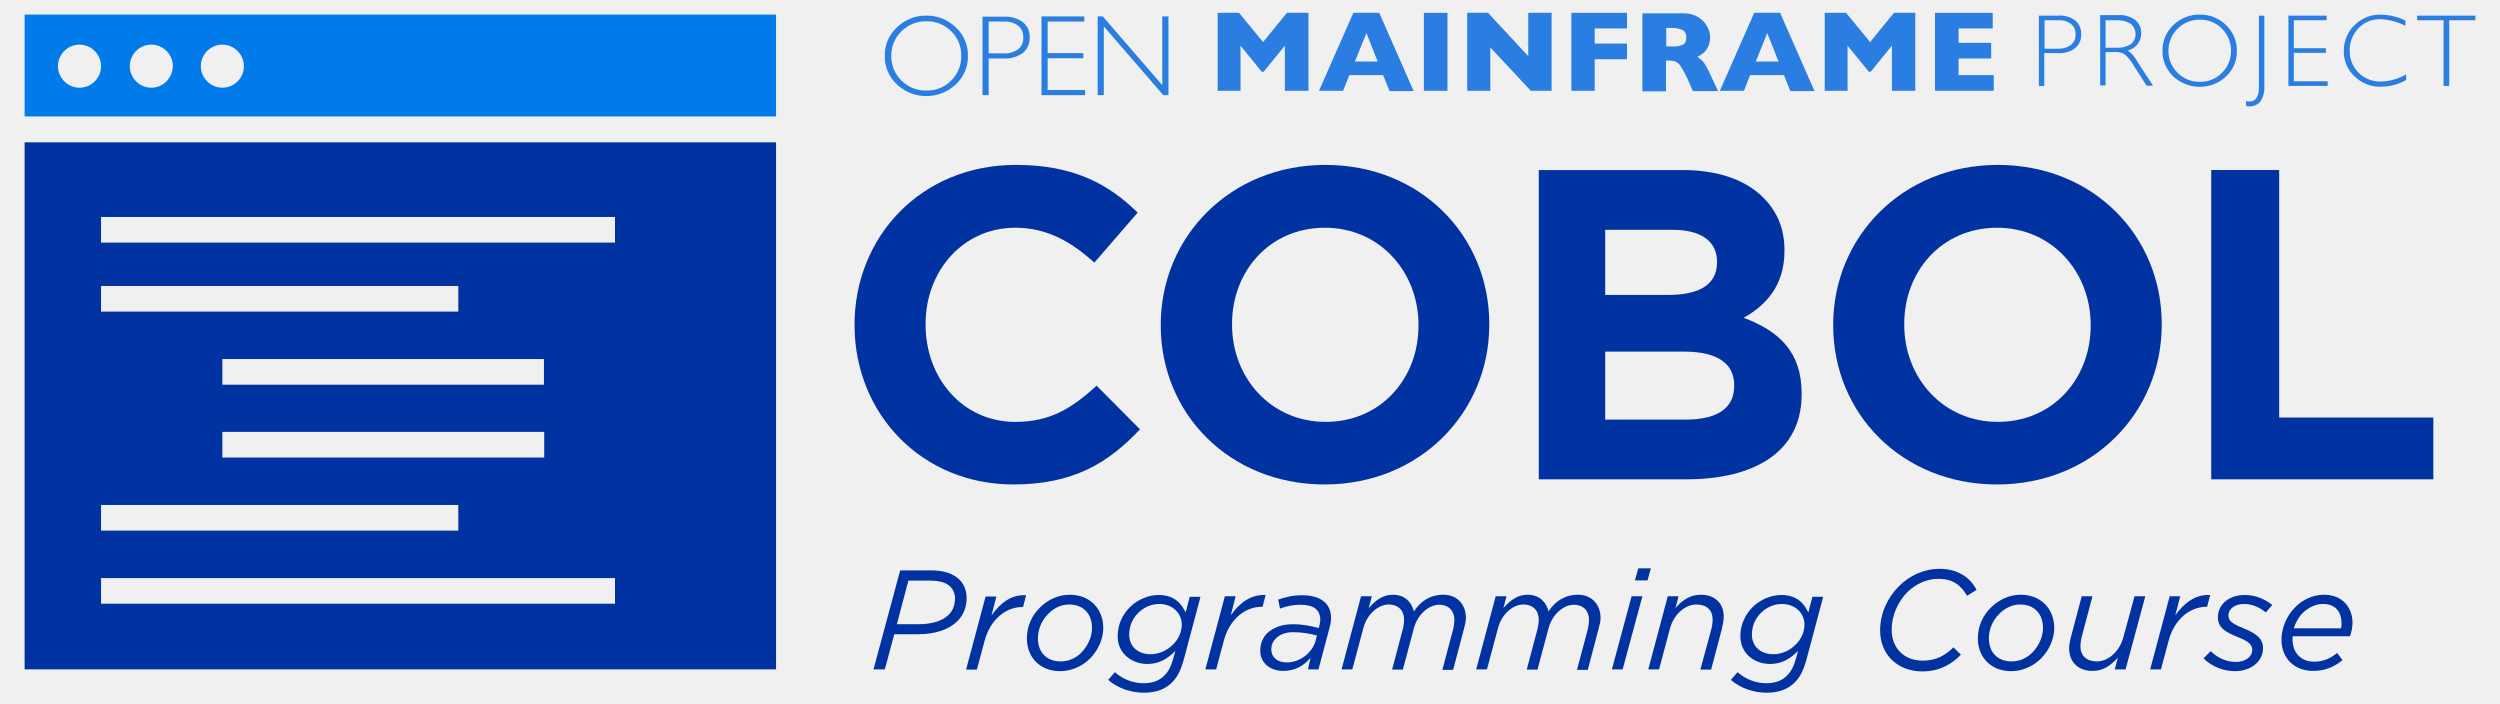
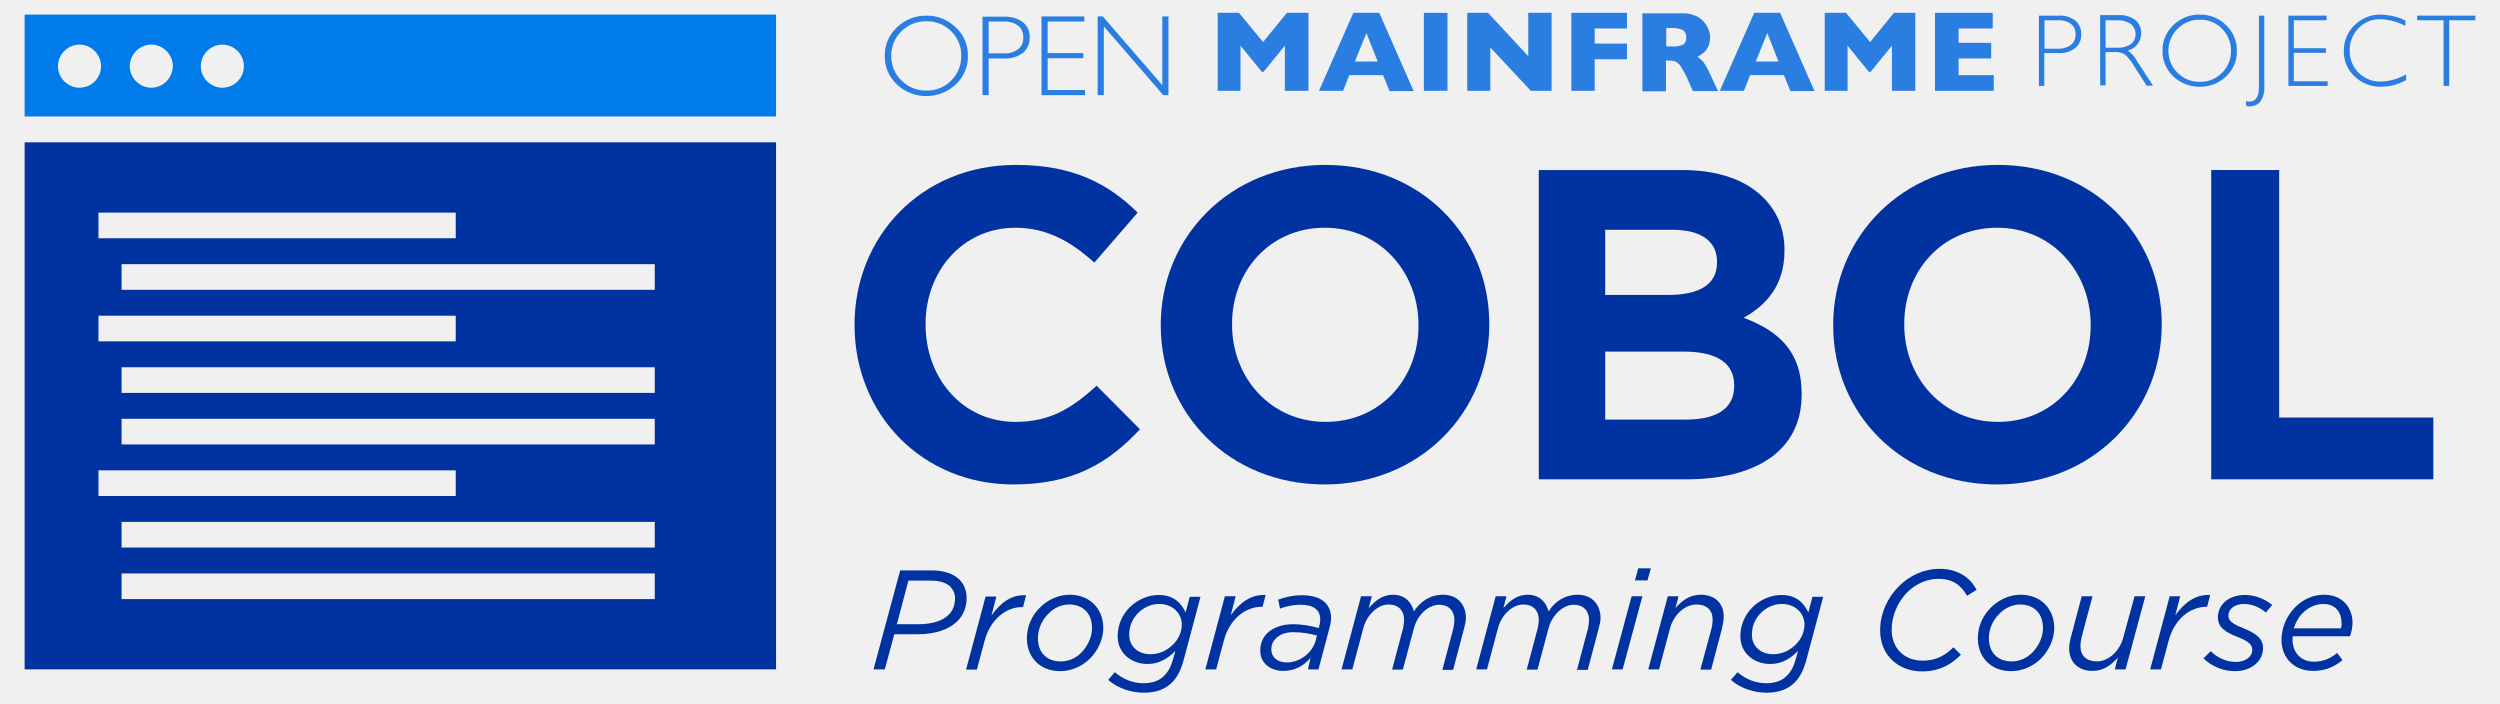
<svg xmlns="http://www.w3.org/2000/svg" version="1.1" id="Layer_1" x="0px" y="0px" viewBox="0 0 974.8 274.3" style="enable-background:new 0 0 974.8 274.3;" xml:space="preserve">
  <style type="text/css">
	.st0{fill:none;}
	.st1{fill:#231F20;}
- 	.st2{fill:#0033A1;}
- 	.st3{fill:#2A7DE1;}
- 	.st4{fill:#007BE9;}
- 	.st5{fill:#FFFFFF;}
+ 	.st2{fill:#2A7DE1;}
+ 	.st3{fill:#0033A1;}
+ 	.st4{fill:#FFFFFF;}
+ 	.st5{fill:#007BE9;}
</style>
  <path class="st0" d="M497.6,249c-1.2,1.2-1.8,2.6-1.8,4.3c0,3,2.4,5.1,6.1,5.1c4.8,0,9.8-3.5,11.2-8.5l0.6-2  c-2.5-0.7-5.7-1.3-9.3-1.3C501.4,246.6,499.1,247.5,497.6,249z" />
  <path class="st0" d="M397,19.2c1.4-1.1,2.1-2.8,2-4.6c0.1-1.7-0.6-3.4-1.9-4.5c-1.6-1.2-3.6-1.8-5.6-1.7h-6v12.4h5.7  C393.3,20.9,395.3,20.3,397,19.2z" />
  <path class="st0" d="M787.6,235.7c-3.1,0-6,1.4-8.1,3.6c-2.5,2.5-4.1,6-4.1,9.5c0,5.8,3.6,9.1,8.9,9.1c3.1,0,6-1.4,8.1-3.5  c2.5-2.5,4.1-6.1,4.1-9.5C796.6,239,792.9,235.7,787.6,235.7z" />
  <polygon class="st0" points="532.8,12.9 528.3,24 537.2,24 " />
  <path class="st0" d="M361.2,35.3c3.6,0.1,7.1-1.3,9.7-3.9c2.6-2.5,4-6,3.9-9.6c0.1-3.6-1.3-7.1-3.9-9.6c-2.5-2.6-6-4-9.7-3.9  c-3.6-0.1-7.1,1.3-9.7,3.9c-2.6,2.5-4.1,6-4,9.6c-0.1,3.6,1.4,7.1,4,9.6C354.1,33.9,357.6,35.3,361.2,35.3z" />
  <path class="st0" d="M656.3,17.5c0.9-0.6,1.4-1.7,1.2-2.8h0c0.1-1.2-0.4-2.3-1.4-2.9c-1.4-0.7-2.9-0.9-4.5-0.8h-1.9v7.3h2  C653.3,18.3,654.8,18.1,656.3,17.5z" />
  <path class="st0" d="M516.9,164.5c21.4,0,36.2-16.9,36.2-37.5v-0.3c0-20.7-15.2-37.9-36.5-37.9c-21.4,0-36.2,16.9-36.2,37.5v0.3  C480.4,147.3,495.5,164.5,516.9,164.5z" />
  <path class="st0" d="M694.8,235.7c-3.1,0-6,1.3-8.2,3.5c-2.1,2.1-3.5,5-3.5,8.4c0,5.1,4,7.7,8.3,7.7c3.3,0,6.5-1.5,8.7-3.7  c2.1-2.2,3.5-4.9,3.5-7.7C703.6,239.5,700.3,235.7,694.8,235.7z" />
  <path class="st0" d="M452,235.7c-3.1,0-6,1.3-8.2,3.5c-2.1,2.1-3.5,5-3.5,8.4c0,5.1,4,7.7,8.3,7.7c3.3,0,6.5-1.5,8.7-3.7  c2.2-2.2,3.5-4.9,3.5-7.7C460.8,239.5,457.5,235.7,452,235.7z" />
  <path class="st0" d="M416.8,235.7c-3.1,0-6,1.4-8.1,3.6c-2.5,2.5-4.1,6-4.1,9.5c0,5.8,3.6,9.1,8.9,9.1c3.1,0,6-1.4,8.1-3.5  c2.5-2.5,4.1-6.1,4.1-9.5C425.8,239,422.1,235.7,416.8,235.7z" />
  <path class="st0" d="M362.9,226.5h-8.7l-4.5,17h8.3c5.4,0,9.5-1.3,11.9-3.7c1.6-1.6,2.4-3.7,2.4-6.3c0-1.9-0.6-3.4-1.8-4.6  C369,227.2,366.4,226.5,362.9,226.5z" />
  <path class="st0" d="M815.2,126.9v-0.3c0-20.7-15.2-37.9-36.5-37.9c-21.4,0-36.2,16.9-36.2,37.5v0.3c0,20.7,15.2,37.9,36.5,37.9  C800.4,164.5,815.2,147.6,815.2,126.9z" />
  <path class="st0" d="M857.8,31.9c3.2,0.1,6.4-1.2,8.6-3.5c2.3-2.2,3.6-5.4,3.5-8.6c0.1-3.2-1.2-6.3-3.5-8.6  c-2.3-2.3-5.4-3.6-8.6-3.5c-3.3-0.1-6.4,1.2-8.7,3.5c-2.3,2.2-3.6,5.4-3.6,8.6c-0.1,3.2,1.2,6.3,3.6,8.6  C851.4,30.7,854.6,31.9,857.8,31.9z" />
  <path class="st0" d="M656.6,137.1h-30.7v26.5h31.5c11.7,0,18.8-4.1,18.8-13.1v-0.3C676.2,142.1,670.2,137.1,656.6,137.1z" />
  <path class="st0" d="M830.7,17.2c1.2-0.9,1.9-2.4,1.8-4c0.1-1.5-0.6-3-1.9-3.9c-1.6-1-3.5-1.5-5.4-1.4h-4.5v10.7h4.6  C827.3,18.7,829.2,18.2,830.7,17.2z" />
  <path class="st0" d="M669.5,102.3V102c0-7.9-6.2-12.4-17.4-12.4h-26.2v25.5h24.5C662.1,115.1,669.5,111.3,669.5,102.3z" />
  <path class="st0" d="M807.5,17.5c1.2-1,1.9-2.5,1.8-4.1c0.1-1.5-0.6-3-1.7-4c-1.4-1.1-3.2-1.6-5-1.5l-5.4,0v11.1h5.1  C804.1,19,805.9,18.5,807.5,17.5z" />
  <path class="st0" d="M905.9,235.5c-3.1,0-5.8,1.4-7.9,3.4c-1.7,1.7-2.9,3.8-3.6,6.1h18.4c0.2-0.5,0.3-1.2,0.3-2.2  C913.1,238.9,910.9,235.5,905.9,235.5z" />
  <polygon class="st0" points="689.1,12.9 684.6,24 693.5,24 " />
-   <path class="st2" d="M9.6,261h293V55.5H9.6V261z M39.4,84.6h200.4v10H39.4V84.6z M86.7,150v-10h125.4v10H86.7z M212.2,168.4v10H86.7  v-10H212.2z M39.4,111.5h139.3v10H39.4V111.5z M39.4,196.9h139.3v10H39.4V196.9z M239.8,225.4v10H39.4v-10H239.8z" />
-   <path class="st3" d="M797.2,20.7h5.2c2.4,0.2,4.9-0.5,6.8-2c1.6-1.3,2.4-3.3,2.3-5.4c0.1-2-0.8-4-2.3-5.3c-1.9-1.4-4.3-2.1-6.6-1.9  H795v27.4h2.1V20.7z M797.2,7.9l5.4,0c1.8-0.1,3.6,0.4,5,1.5c1.2,1,1.8,2.5,1.7,4c0.1,1.6-0.6,3.1-1.8,4.1c-1.5,1.1-3.4,1.6-5.2,1.5  h-5.1V7.9z" />
-   <path class="st3" d="M820.9,20.3h3.7c1.4-0.1,2.7,0.2,3.9,0.9c1.5,1.4,2.7,2.9,3.7,4.7l4.8,7.5h2.5l-6.2-9.5  c-0.9-1.7-2.1-3.1-3.6-4.2c3.1-0.8,5.2-3.5,5.2-6.7c0.1-2-0.8-3.9-2.3-5.2c-2-1.4-4.3-2.1-6.7-1.9h-7v27.4h2.1V20.3z M820.9,7.9h4.5  c1.9-0.1,3.8,0.4,5.4,1.4c1.2,0.9,1.9,2.4,1.9,3.9c0.1,1.5-0.6,3-1.8,4c-1.6,1-3.4,1.5-5.3,1.4h-4.6V7.9z" />
-   <path class="st3" d="M868,29.8c2.8-2.6,4.3-6.2,4.2-10c0.1-3.8-1.5-7.4-4.2-10c-2.7-2.7-6.5-4.2-10.3-4.1c-3.8-0.1-7.5,1.4-10.3,4.1  c-2.7,2.6-4.3,6.2-4.2,10c-0.1,3.8,1.5,7.4,4.2,10C853.2,35.2,862.3,35.2,868,29.8z M849.1,11.2c2.3-2.3,5.4-3.6,8.7-3.5  c3.2-0.1,6.4,1.2,8.6,3.5c2.3,2.3,3.6,5.4,3.5,8.6c0.1,3.2-1.2,6.3-3.5,8.6c-2.3,2.3-5.4,3.6-8.6,3.5c-3.3,0.1-6.4-1.2-8.7-3.5  c-2.3-2.2-3.6-5.3-3.6-8.6C845.5,16.6,846.8,13.4,849.1,11.2z" />
-   <path class="st3" d="M877.2,41.5c1.5,0,3-0.6,4-1.7c1.3-1.8,1.9-4,1.7-6.3V6.1h-2.1v28c0,3.7-1.3,5.5-3.8,5.5  c-0.4,0-0.8-0.1-1.3-0.2l0.2,2C876.3,41.4,876.7,41.5,877.2,41.5z" />
-   <polygon class="st3" points="907.6,31.7 894.4,31.7 894.4,20.6 906.9,20.6 906.9,18.8 894.4,18.8 894.4,7.9 907.2,7.9 907.2,6.1   892.3,6.1 892.3,33.5 907.6,33.5 " />
-   <path class="st3" d="M928.5,33.8c3.4,0,6.7-0.9,9.7-2.6v-2.2c-3,1.7-6.3,2.7-9.7,2.8c-3.3,0.1-6.5-1.1-8.8-3.4  c-2.3-2.3-3.6-5.4-3.5-8.7c-0.1-3.2,1.2-6.4,3.4-8.7c2.2-2.3,5.3-3.6,8.5-3.5c3.4,0.1,6.8,1,9.8,2.6V8c-3-1.5-6.3-2.2-9.6-2.3  c-3.8-0.1-7.4,1.4-10.1,4c-2.8,2.6-4.3,6.3-4.3,10.1c-0.1,3.8,1.4,7.4,4.2,10C920.9,32.5,924.7,34,928.5,33.8z" />
-   <polygon class="st3" points="942.5,7.9 952.8,7.9 952.8,33.5 955,33.5 955,7.9 965.2,7.9 965.2,6.1 942.5,6.1 " />
-   <polygon class="st3" points="483.7,17.8 492,28 492.7,28 501,17.8 501,35.4 510.2,35.4 510.2,5 501.8,5 492.5,16.4 483.1,5 474.8,5   474.8,35.4 483.7,35.4 " />
-   <path class="st3" d="M526.1,29.3h13.2l2.5,6.2h9.4L537.8,5h-10.1l-13.4,30.4h9.4L526.1,29.3z M532.8,12.9l4.4,11.1h-8.9L532.8,12.9z  " />
-   <rect x="555.2" y="5" class="st3" width="9.2" height="30.4" />
-   <polygon class="st3" points="581.1,18.5 596.9,35.4 605,35.4 605,5 595.9,5 595.9,21.9 580.2,5 572.1,5 572.1,35.4 581.1,35.4 " />
-   <polygon class="st3" points="621.8,23.1 634.4,23.1 634.4,17 621.8,17 621.8,11.1 634.4,11.1 634.4,5 612.7,5 612.7,35.4   621.8,35.4 " />
-   <path class="st3" d="M649.7,23.6h1c0.9,0,1.7,0.1,2.6,0.4c0.8,0.4,1.5,1,2,1.8c0.9,1.4,1.7,2.8,2.4,4.3l2.4,5.4h9.8l-3.1-6.6  c-0.7-1.7-1.6-3.3-2.6-4.7c-0.7-0.8-1.5-1.5-2.4-2c0.8-0.4,1.5-0.9,2.2-1.4c0.8-0.6,1.4-1.4,1.9-2.3c0.6-1.2,0.9-2.5,0.9-3.9  c0-1.5-0.4-2.9-1.1-4.2c-0.8-1.5-2-2.8-3.5-3.7c-1.9-1.1-4-1.6-6.2-1.5h-15.6v30.4h9.2V23.6z M649.7,10.9h1.9  c1.5-0.1,3.1,0.2,4.5,0.8c1,0.6,1.5,1.8,1.4,2.9h0c0.1,1.1-0.3,2.2-1.2,2.8c-1.4,0.6-3,0.9-4.6,0.7h-2V10.9z" />
-   <path class="st3" d="M682.4,29.3h13.2l2.5,6.2h9.4L694.1,5H684l-13.4,30.4h9.4L682.4,29.3z M689.1,12.9l4.4,11.1h-8.9L689.1,12.9z" />
-   <polygon class="st3" points="720.4,17.8 728.7,28 729.4,28 737.7,17.8 737.7,35.4 746.8,35.4 746.8,5 738.5,5 729.2,16.4 719.8,5   711.5,5 711.5,35.4 720.4,35.4 " />
-   <polygon class="st3" points="777.4,29.3 763.7,29.3 763.7,22.8 776.4,22.8 776.4,16.7 763.7,16.7 763.7,11.1 777,11.1 777,5   754.5,5 754.5,35.4 777.4,35.4 " />
-   <path class="st3" d="M372.7,32.9c3.1-2.9,4.8-6.9,4.7-11.1c0.1-4.2-1.6-8.3-4.7-11.1c-3.1-3-7.2-4.7-11.5-4.6  c-4.3-0.1-8.4,1.6-11.5,4.6c-3.1,2.9-4.8,6.9-4.7,11.1c-0.1,4.2,1.6,8.2,4.7,11.1C356.1,39,366.2,39,372.7,32.9z M351.5,12.2  c2.6-2.6,6.1-4,9.7-3.9c3.6-0.1,7.1,1.3,9.7,3.9c2.6,2.5,4,6,3.9,9.6c0.1,3.6-1.4,7.1-3.9,9.6c-2.5,2.6-6,4-9.7,3.9  c-3.6,0.1-7.1-1.3-9.7-3.9c-2.6-2.5-4-6-4-9.6C347.5,18.1,348.9,14.7,351.5,12.2z" />
-   <path class="st3" d="M385.5,22.8h5.8c2.7,0.2,5.4-0.6,7.6-2.2c1.7-1.5,2.7-3.7,2.6-6c0.1-2.3-0.8-4.4-2.6-5.9  c-2.1-1.6-4.8-2.3-7.4-2.2h-8.4v30.6h2.4V22.8z M385.5,8.4h6c2-0.1,4,0.5,5.6,1.7c1.3,1.1,2,2.8,1.9,4.5c0.1,1.8-0.6,3.5-2,4.6  c-1.7,1.2-3.8,1.8-5.8,1.6h-5.7V8.4z" />
-   <polygon class="st3" points="423.1,35.1 408.5,35.1 408.5,22.7 422.4,22.7 422.4,20.7 408.5,20.7 408.5,8.4 422.8,8.4 422.8,6.4   406.1,6.4 406.1,37.1 423.1,37.1 " />
-   <polygon class="st3" points="430.4,10.3 453.6,37.1 455.6,37.1 455.6,6.4 453.2,6.4 453.2,33.2 430,6.4 428,6.4 428,37.1   430.4,37.1 " />
-   <path class="st2" d="M395.1,188.9c23.3,0,37-8.3,49.4-21.5l-16.9-17c-9.5,8.6-17.9,14.1-31.7,14.1c-20.7,0-35-17.2-35-37.9v-0.3  c0-20.7,14.6-37.5,35-37.5c12.1,0,21.5,5.2,30.8,13.6l16.9-19.5c-11.2-11-24.8-18.6-47.5-18.6c-37,0-62.9,28.1-62.9,62.3v0.3  C333.3,161.6,359.6,188.9,395.1,188.9z" />
-   <path class="st2" d="M452.6,126.9c0,34.3,26.7,62,63.9,62c37.2,0,64.2-28.1,64.2-62.3v-0.3c0-34.3-26.7-62-63.9-62  s-64.2,28.1-64.2,62.3V126.9z M480.4,126.3c0-20.7,14.8-37.5,36.2-37.5c21.4,0,36.5,17.2,36.5,37.9v0.3c0,20.7-14.8,37.5-36.2,37.5  c-21.4,0-36.5-17.2-36.5-37.9V126.3z" />
-   <path class="st2" d="M695.8,97.8v-0.3c0-8.3-2.8-15-8.3-20.5c-6.9-6.9-17.7-10.7-31.5-10.7h-56v120.6h57.4c27.2,0,45.1-11,45.1-33.1  v-0.3c0-16.2-8.6-24.3-22.6-29.6C688.6,119,695.8,111.4,695.8,97.8z M625.9,89.6h26.2c11.2,0,17.4,4.5,17.4,12.4v0.3  c0,9-7.4,12.7-19.1,12.7h-24.5V89.6z M676.2,150.5c0,9-7.1,13.1-18.8,13.1h-31.5v-26.5h30.7c13.6,0,19.6,5,19.6,13.1V150.5z" />
-   <path class="st2" d="M842.9,126.6v-0.3c0-34.3-26.7-62-63.9-62s-64.2,28.1-64.2,62.3v0.3c0,34.3,26.7,62,63.9,62  C815.9,188.9,842.9,160.9,842.9,126.6z M742.5,126.6v-0.3c0-20.7,14.8-37.5,36.2-37.5c21.4,0,36.5,17.2,36.5,37.9v0.3  c0,20.7-14.8,37.5-36.2,37.5C757.6,164.5,742.5,147.3,742.5,126.6z" />
-   <polygon class="st2" points="888.7,66.3 862.2,66.3 862.2,186.9 948.8,186.9 948.8,162.8 888.7,162.8 " />
-   <path class="st2" d="M374.1,226c-2.5-2.4-6.2-3.6-11-3.6H351L340.6,261h4.4l3.7-13.7h9.2c6.7,0,12.1-1.8,15.4-5.1  c2.3-2.3,3.6-5.3,3.6-9C376.9,230.2,375.9,227.8,374.1,226z M369.9,239.7c-2.4,2.4-6.5,3.7-11.9,3.7h-8.3l4.5-17h8.7  c3.5,0,6.1,0.8,7.7,2.4c1.2,1.3,1.8,2.8,1.8,4.6C372.3,236.1,371.5,238.2,369.9,239.7z" />
-   <path class="st2" d="M386.6,240l1.9-7.4h-4.2l-7.6,28.5h4.2l3-11.2c2.3-8.6,8.5-13.2,14.7-13.2h0.3l1.2-4.6  C394.5,231.7,390.1,235,386.6,240z" />
-   <path class="st2" d="M417.1,231.9c-4.5,0-8.6,2-11.6,5c-3.2,3.1-5.1,7.4-5.1,12c0,7.4,5.1,12.8,13,12.8c4.5,0,8.7-2,11.7-5  c3.1-3.2,5.1-7.5,5.1-12C430.1,237.3,424.9,231.9,417.1,231.9z M421.7,254.4c-2.1,2.2-5,3.5-8.1,3.5c-5.3,0-8.9-3.3-8.9-9.1  c0-3.5,1.6-7.1,4.1-9.5c2.1-2.2,5-3.6,8.1-3.6c5.3,0,8.9,3.4,8.9,9.2C425.8,248.3,424.2,251.8,421.7,254.4z" />
-   <path class="st2" d="M462.3,238.8c-1.6-3.4-4.4-6.8-10.5-6.8c-4.1,0-8.2,1.8-11.2,4.7c-2.9,2.9-4.8,6.8-4.8,11.4  c0,6.8,5.6,10.8,11.6,10.8c4.7,0,8-2.2,10.9-5.1l-0.8,2.9c-0.8,2.9-1.8,5.1-3.6,6.8c-1.7,1.8-4.4,2.9-8,2.9c-4.4,0-8.2-1.7-11.2-4.3  l-2.6,3c3.5,3.1,8.7,5,13.9,5c4.9,0,8.4-1.4,11-4c2-2,3.4-4.6,4.6-9l6.5-24.4h-4.2L462.3,238.8z M457.3,251.4  c-2.3,2.3-5.4,3.7-8.7,3.7c-4.4,0-8.3-2.6-8.3-7.7c0-3.4,1.4-6.3,3.5-8.4c2.2-2.2,5.1-3.5,8.2-3.5c5.5,0,8.8,3.9,8.8,8  C460.8,246.5,459.5,249.3,457.3,251.4z" />
-   <path class="st2" d="M492.3,236.6l1.2-4.6c-5.7-0.3-10.1,3-13.6,7.9l1.9-7.4h-4.2L470,261h4.2l3-11.2c2.3-8.6,8.5-13.2,14.7-13.2  H492.3z" />
-   <path class="st2" d="M507.8,232.1c-3.7,0-6.6,0.7-9.4,1.7l0.7,3.5c2.5-0.9,5-1.5,8-1.5c5.2,0,7.7,2.1,7.7,5.8c0,0.8-0.2,1.8-0.4,2.6  l-0.2,0.7c-2.8-0.8-6.3-1.5-10.1-1.5c-4.2,0-7.7,1.3-10,3.5c-1.7,1.7-2.7,4-2.7,6.8c0,5.1,4.2,7.9,9,7.9c4.5,0,8-2,10.6-5.1L510,261  h4.1l4.3-16.2c0.4-1.3,0.6-2.7,0.6-3.9C519,235.4,515,232.1,507.8,232.1z M513,249.8c-1.4,5-6.4,8.5-11.2,8.5c-3.7,0-6.1-2-6.1-5.1  c0-1.7,0.6-3.1,1.8-4.3c1.5-1.5,3.8-2.4,6.7-2.4c3.5,0,6.8,0.6,9.3,1.3L513,249.8z" />
-   <path class="st2" d="M562.8,231.9c-5.1,0-8.9,2.5-11.5,6.5c-0.8-3.4-3.4-6.5-8.1-6.5c-4.2,0-6.9,2.3-9.5,5.2l1.2-4.6h-4.2l-7.6,28.5  h4.2l4.3-16.1c1.4-5.3,5.7-9.2,9.9-9.2c3.7,0,6,2.3,6,6c0,0.9-0.2,2.3-0.4,3.2l-4.3,16.2h4.2l4.3-16.1c1.4-5.3,5.7-9.2,9.9-9.2  c3.6,0,5.9,2.3,5.9,6c0,0.9-0.2,2.3-0.4,3.2l-4.3,16.2h4.2l4.2-15.9c0.4-1.5,0.8-3.1,0.8-4.4C571.5,235.4,568,231.9,562.8,231.9z" />
-   <path class="st2" d="M615.3,231.9c-5.1,0-8.9,2.5-11.5,6.5c-0.8-3.4-3.4-6.5-8.1-6.5c-4.2,0-6.9,2.3-9.5,5.2l1.2-4.6h-4.2l-7.6,28.5  h4.2l4.3-16.1c1.4-5.3,5.7-9.2,9.9-9.2c3.7,0,6,2.3,6,6c0,0.9-0.2,2.3-0.4,3.2l-4.3,16.2h4.2l4.3-16.1c1.4-5.3,5.7-9.2,9.9-9.2  c3.6,0,5.9,2.3,5.9,6c0,0.9-0.2,2.3-0.4,3.2l-4.3,16.2h4.2l4.2-15.9c0.4-1.5,0.8-3.1,0.8-4.4C624,235.4,620.4,231.9,615.3,231.9z" />
-   <polygon class="st2" points="628.5,261 632.7,261 640.4,232.5 636.2,232.5 " />
-   <polygon class="st2" points="638.8,221.6 637.5,226.3 642.4,226.3 643.7,221.6 " />
-   <path class="st2" d="M663.2,231.9c-4.4,0-7.4,2.3-9.9,5.2l1.2-4.6h-4.2l-7.6,28.5h4.2l4.3-16.1c1.5-5.4,5.9-9.2,10.3-9.2  c4,0,6.3,2.2,6.3,6c0,0.9-0.2,2.3-0.4,3.2l-4.4,16.2h4.2l4.2-15.9c0.3-1.5,0.7-3.1,0.7-4.4C672.3,235.3,668.7,231.9,663.2,231.9z" />
-   <path class="st2" d="M705.1,238.8c-1.6-3.4-4.4-6.8-10.5-6.8c-4.1,0-8.2,1.8-11.2,4.7c-2.9,2.9-4.8,6.8-4.8,11.4  c0,6.8,5.6,10.8,11.6,10.8c4.7,0,8-2.2,10.9-5.1l-0.8,2.9c-0.8,2.9-1.8,5.1-3.6,6.8c-1.7,1.8-4.4,2.9-8,2.9c-4.4,0-8.2-1.7-11.2-4.3  l-2.6,3c3.5,3.1,8.7,5,13.9,5c4.9,0,8.4-1.4,11-4c2-2,3.4-4.6,4.6-9l6.5-24.4h-4.2L705.1,238.8z M700.1,251.4  c-2.3,2.3-5.4,3.7-8.7,3.7c-4.4,0-8.3-2.6-8.3-7.7c0-3.4,1.4-6.3,3.5-8.4c2.2-2.2,5.1-3.5,8.2-3.5c5.5,0,8.8,3.9,8.8,8  C703.6,246.5,702.3,249.3,700.1,251.4z" />
-   <path class="st2" d="M756.3,221.8c-6.1,0-11.7,2.6-15.9,6.8c-4.5,4.5-7.3,10.7-7.3,17.2c0,9.9,7.3,16,16.4,16  c6.9,0,11.5-2.9,15.1-6.5l-2.9-2.9c-3.3,3.2-6.8,5.2-12,5.2c-7,0-12.1-4.6-12.1-12.1c0-5.5,2.4-10.8,6.1-14.6  c3.2-3.1,7.4-5.2,12.1-5.2c5.7,0,8.8,2.5,11.2,6.6l3.7-2.3C768.3,225.3,763.5,221.8,756.3,221.8z" />
-   <path class="st2" d="M787.9,231.9c-4.5,0-8.6,2-11.6,5c-3.2,3.1-5.1,7.4-5.1,12c0,7.4,5.1,12.8,13,12.8c4.5,0,8.7-2,11.7-5  c3.1-3.2,5.1-7.5,5.1-12C800.9,237.3,795.7,231.9,787.9,231.9z M792.5,254.4c-2.2,2.2-5,3.5-8.1,3.5c-5.3,0-8.9-3.3-8.9-9.1  c0-3.5,1.6-7.1,4.1-9.5c2.2-2.2,5-3.6,8.1-3.6c5.3,0,8.9,3.4,8.9,9.2C796.6,248.3,795,251.8,792.5,254.4z" />
-   <path class="st2" d="M827.9,248.6c-1.5,5.5-5.9,9.3-10.3,9.3c-4,0-6.4-2.2-6.4-6c0-0.9,0.2-2.3,0.4-3.2l4.3-16.2h-4.2l-4.2,15.9  c-0.4,1.5-0.7,3.1-0.7,4.4c0,5.4,3.6,8.8,9.1,8.8c4.4,0,7.3-2.3,9.9-5.2l-1.2,4.6h4.2l7.7-28.5h-4.2L827.9,248.6z" />
-   <path class="st2" d="M860.6,236.6l1.2-4.6c-5.7-0.3-10.1,3-13.6,7.9l1.9-7.4H846l-7.6,28.5h4.2l3-11.2c2.3-8.6,8.5-13.2,14.7-13.2  H860.6z" />
-   <path class="st2" d="M864.8,240.7c0,4,2.9,5.8,8,7.8c4.1,1.6,5.4,3,5.4,4.9c0,2.9-3,4.7-6.3,4.7c-3.4,0-6.8-1.2-9.9-4.2l-2.8,2.8  c3.3,3.3,7.9,5,12.3,5c6.1,0,10.9-3.7,10.9-9c0-3.7-2.6-5.7-7.8-7.8c-4.5-1.8-5.7-3-5.7-4.9c0-2.4,2.2-4.5,6.2-4.5  c3.1,0,6.1,1.4,8.4,3.3l2.5-2.9c-2.4-2-6.3-3.9-10.5-3.9C869,231.9,864.8,235.8,864.8,240.7z" />
-   <path class="st2" d="M906.2,231.9c-4.4,0-8.3,1.9-11.2,4.8c-3.4,3.4-5.4,8.1-5.4,12.8c0,7.1,5,12.1,12.3,12.1  c5.1,0,8.5-1.8,11.5-4.2l-2.1-2.8c-2.6,2.1-5.3,3.4-9,3.4c-5.2,0-8.4-3.6-8.4-8.7c0-0.4,0-0.8,0.1-1.2h22.3c0.6-1.7,1-3.5,1-5.4  C917.2,236.9,913.4,231.9,906.2,231.9z M912.8,245h-18.4c0.7-2.3,1.9-4.5,3.6-6.1c2.1-2,4.8-3.4,7.9-3.4c4.9,0,7.1,3.4,7.1,7.3  C913.1,243.8,912.9,244.5,912.8,245z" />
-   <path class="st4" d="M302.6,5.7H9.6v39.7h293V5.7z M31,34.2c-4.6,0-8.4-3.8-8.4-8.4c0-4.6,3.8-8.4,8.4-8.4c4.6,0,8.4,3.8,8.4,8.4  C39.4,30.4,35.7,34.2,31,34.2z M59,34.2c-4.6,0-8.4-3.8-8.4-8.4c0-4.6,3.8-8.4,8.4-8.4c4.6,0,8.4,3.8,8.4,8.4  C67.3,30.4,63.6,34.2,59,34.2z M86.7,34.2c-4.6,0-8.4-3.8-8.4-8.4c0-4.6,3.8-8.4,8.4-8.4c4.6,0,8.4,3.8,8.4,8.4  C95.1,30.4,91.4,34.2,86.7,34.2z" />
+   <path class="st2" d="M797.2,20.7h5.2c2.4,0.2,4.9-0.5,6.8-2c1.6-1.3,2.4-3.3,2.3-5.4c0.1-2-0.8-4-2.3-5.3c-1.9-1.4-4.3-2.1-6.6-1.9  H795v27.4h2.1V20.7z M797.2,7.9l5.4,0c1.8-0.1,3.6,0.4,5,1.5c1.2,1,1.8,2.5,1.7,4c0.1,1.6-0.6,3.1-1.8,4.1c-1.5,1.1-3.4,1.6-5.2,1.5  h-5.1V7.9z" />
+   <path class="st2" d="M820.9,20.3h3.7c1.4-0.1,2.7,0.2,3.9,0.9c1.5,1.4,2.7,2.9,3.7,4.7l4.8,7.5h2.5l-6.2-9.5  c-0.9-1.7-2.1-3.1-3.6-4.2c3.1-0.8,5.2-3.5,5.2-6.7c0.1-2-0.8-3.9-2.3-5.2c-2-1.4-4.3-2.1-6.7-1.9h-7v27.4h2.1V20.3z M820.9,7.9h4.5  c1.9-0.1,3.8,0.4,5.4,1.4c1.2,0.9,1.9,2.4,1.9,3.9c0.1,1.5-0.6,3-1.8,4c-1.6,1-3.4,1.5-5.3,1.4h-4.6V7.9z" />
+   <path class="st2" d="M868,29.8c2.8-2.6,4.3-6.2,4.2-10c0.1-3.8-1.5-7.4-4.2-10c-2.7-2.7-6.5-4.2-10.3-4.1c-3.8-0.1-7.5,1.4-10.3,4.1  c-2.7,2.6-4.3,6.2-4.2,10c-0.1,3.8,1.5,7.4,4.2,10C853.2,35.2,862.3,35.2,868,29.8z M849.1,11.2c2.3-2.3,5.4-3.6,8.7-3.5  c3.2-0.1,6.4,1.2,8.6,3.5c2.3,2.3,3.6,5.4,3.5,8.6c0.1,3.2-1.2,6.3-3.5,8.6c-2.3,2.3-5.4,3.6-8.6,3.5c-3.3,0.1-6.4-1.2-8.7-3.5  c-2.3-2.2-3.6-5.3-3.6-8.6C845.5,16.6,846.8,13.4,849.1,11.2z" />
+   <path class="st2" d="M877.2,41.5c1.5,0,3-0.6,4-1.7c1.3-1.8,1.9-4,1.7-6.3V6.1h-2.1v28c0,3.7-1.3,5.5-3.8,5.5  c-0.4,0-0.8-0.1-1.3-0.2l0.2,2C876.3,41.4,876.7,41.5,877.2,41.5z" />
+   <polygon class="st2" points="907.6,31.7 894.4,31.7 894.4,20.6 906.9,20.6 906.9,18.8 894.4,18.8 894.4,7.9 907.2,7.9 907.2,6.1   892.3,6.1 892.3,33.5 907.6,33.5 " />
+   <path class="st2" d="M928.5,33.8c3.4,0,6.7-0.9,9.7-2.6v-2.2c-3,1.7-6.3,2.7-9.7,2.8c-3.3,0.1-6.5-1.1-8.8-3.4  c-2.3-2.3-3.6-5.4-3.5-8.7c-0.1-3.2,1.2-6.4,3.4-8.7c2.2-2.3,5.3-3.6,8.5-3.5c3.4,0.1,6.8,1,9.8,2.6V8c-3-1.5-6.3-2.2-9.6-2.3  c-3.8-0.1-7.4,1.4-10.1,4c-2.8,2.6-4.3,6.3-4.3,10.1c-0.1,3.8,1.4,7.4,4.2,10C920.9,32.5,924.7,34,928.5,33.8z" />
+   <polygon class="st2" points="942.5,7.9 952.8,7.9 952.8,33.5 955,33.5 955,7.9 965.2,7.9 965.2,6.1 942.5,6.1 " />
+   <polygon class="st2" points="483.7,17.8 492,28 492.7,28 501,17.8 501,35.4 510.2,35.4 510.2,5 501.8,5 492.5,16.4 483.1,5 474.8,5   474.8,35.4 483.7,35.4 " />
+   <path class="st2" d="M526.1,29.3h13.2l2.5,6.2h9.4L537.8,5h-10.1l-13.4,30.4h9.4L526.1,29.3z M532.8,12.9l4.4,11.1h-8.9L532.8,12.9z  " />
+   <rect x="555.2" y="5" class="st2" width="9.2" height="30.4" />
+   <polygon class="st2" points="581.1,18.5 596.9,35.4 605,35.4 605,5 595.9,5 595.9,21.9 580.2,5 572.1,5 572.1,35.4 581.1,35.4 " />
+   <polygon class="st2" points="621.8,23.1 634.4,23.1 634.4,17 621.8,17 621.8,11.1 634.4,11.1 634.4,5 612.7,5 612.7,35.4   621.8,35.4 " />
+   <path class="st2" d="M649.7,23.6h1c0.9,0,1.7,0.1,2.6,0.4c0.8,0.4,1.5,1,2,1.8c0.9,1.4,1.7,2.8,2.4,4.3l2.4,5.4h9.8l-3.1-6.6  c-0.7-1.7-1.6-3.3-2.6-4.7c-0.7-0.8-1.5-1.5-2.4-2c0.8-0.4,1.5-0.9,2.2-1.4c0.8-0.6,1.4-1.4,1.9-2.3c0.6-1.2,0.9-2.5,0.9-3.9  c0-1.5-0.4-2.9-1.1-4.2c-0.8-1.5-2-2.8-3.5-3.7c-1.9-1.1-4-1.6-6.2-1.5h-15.6v30.4h9.2V23.6z M649.7,10.9h1.9  c1.5-0.1,3.1,0.2,4.5,0.8c1,0.6,1.5,1.8,1.4,2.9h0c0.1,1.1-0.3,2.2-1.2,2.8c-1.4,0.6-3,0.9-4.6,0.7h-2V10.9z" />
+   <path class="st2" d="M682.4,29.3h13.2l2.5,6.2h9.4L694.1,5H684l-13.4,30.4h9.4L682.4,29.3z M689.1,12.9l4.4,11.1h-8.9L689.1,12.9z" />
+   <polygon class="st2" points="720.4,17.8 728.7,28 729.4,28 737.7,17.8 737.7,35.4 746.8,35.4 746.8,5 738.5,5 729.2,16.4 719.8,5   711.5,5 711.5,35.4 720.4,35.4 " />
+   <polygon class="st2" points="777.4,29.3 763.7,29.3 763.7,22.8 776.4,22.8 776.4,16.7 763.7,16.7 763.7,11.1 777,11.1 777,5   754.5,5 754.5,35.4 777.4,35.4 " />
+   <path class="st2" d="M372.7,32.9c3.1-2.9,4.8-6.9,4.7-11.1c0.1-4.2-1.6-8.3-4.7-11.1c-3.1-3-7.2-4.7-11.5-4.6  c-4.3-0.1-8.4,1.6-11.5,4.6c-3.1,2.9-4.8,6.9-4.7,11.1c-0.1,4.2,1.6,8.2,4.7,11.1C356.1,39,366.2,39,372.7,32.9z M351.5,12.2  c2.6-2.6,6.1-4,9.7-3.9c3.6-0.1,7.1,1.3,9.7,3.9c2.6,2.5,4,6,3.9,9.6c0.1,3.6-1.4,7.1-3.9,9.6c-2.5,2.6-6,4-9.7,3.9  c-3.6,0.1-7.1-1.3-9.7-3.9c-2.6-2.5-4-6-4-9.6C347.5,18.1,348.9,14.7,351.5,12.2z" />
+   <path class="st2" d="M385.5,22.8h5.8c2.7,0.2,5.4-0.6,7.6-2.2c1.7-1.5,2.7-3.7,2.6-6c0.1-2.3-0.8-4.4-2.6-5.9  c-2.1-1.6-4.8-2.3-7.4-2.2h-8.4v30.6h2.4V22.8z M385.5,8.4h6c2-0.1,4,0.5,5.6,1.7c1.3,1.1,2,2.8,1.9,4.5c0.1,1.8-0.6,3.5-2,4.6  c-1.7,1.2-3.8,1.8-5.8,1.6h-5.7V8.4z" />
+   <polygon class="st2" points="423.1,35.1 408.5,35.1 408.5,22.7 422.4,22.7 422.4,20.7 408.5,20.7 408.5,8.4 422.8,8.4 422.8,6.4   406.1,6.4 406.1,37.1 423.1,37.1 " />
+   <polygon class="st2" points="430.4,10.3 453.6,37.1 455.6,37.1 455.6,6.4 453.2,6.4 453.2,33.2 430,6.4 428,6.4 428,37.1   430.4,37.1 " />
+   <path class="st3" d="M395.1,188.9c23.3,0,37-8.3,49.4-21.5l-16.9-17c-9.5,8.6-17.9,14.1-31.7,14.1c-20.7,0-35-17.2-35-37.9v-0.3  c0-20.7,14.6-37.5,35-37.5c12.1,0,21.5,5.2,30.8,13.6l16.9-19.5c-11.2-11-24.8-18.6-47.5-18.6c-37,0-62.9,28.1-62.9,62.3v0.3  C333.3,161.6,359.6,188.9,395.1,188.9z" />
+   <path class="st3" d="M452.6,126.9c0,34.3,26.7,62,63.9,62c37.2,0,64.2-28.1,64.2-62.3v-0.3c0-34.3-26.7-62-63.9-62  s-64.2,28.1-64.2,62.3V126.9z M480.4,126.3c0-20.7,14.8-37.5,36.2-37.5c21.4,0,36.5,17.2,36.5,37.9v0.3c0,20.7-14.8,37.5-36.2,37.5  c-21.4,0-36.5-17.2-36.5-37.9V126.3z" />
+   <path class="st3" d="M695.8,97.8v-0.3c0-8.3-2.8-15-8.3-20.5c-6.9-6.9-17.7-10.7-31.5-10.7h-56v120.6h57.4c27.2,0,45.1-11,45.1-33.1  v-0.3c0-16.2-8.6-24.3-22.6-29.6C688.6,119,695.8,111.4,695.8,97.8z M625.9,89.6h26.2c11.2,0,17.4,4.5,17.4,12.4v0.3  c0,9-7.4,12.7-19.1,12.7h-24.5V89.6z M676.2,150.5c0,9-7.1,13.1-18.8,13.1h-31.5v-26.5h30.7c13.6,0,19.6,5,19.6,13.1V150.5z" />
+   <path class="st3" d="M842.9,126.6v-0.3c0-34.3-26.7-62-63.9-62s-64.2,28.1-64.2,62.3v0.3c0,34.3,26.7,62,63.9,62  C815.9,188.9,842.9,160.9,842.9,126.6z M742.5,126.6v-0.3c0-20.7,14.8-37.5,36.2-37.5c21.4,0,36.5,17.2,36.5,37.9v0.3  c0,20.7-14.8,37.5-36.2,37.5C757.6,164.5,742.5,147.3,742.5,126.6z" />
+   <polygon class="st3" points="888.7,66.3 862.2,66.3 862.2,186.9 948.8,186.9 948.8,162.8 888.7,162.8 " />
+   <path class="st3" d="M374.1,226c-2.5-2.4-6.2-3.6-11-3.6H351L340.6,261h4.4l3.7-13.7h9.2c6.7,0,12.1-1.8,15.4-5.1  c2.3-2.3,3.6-5.3,3.6-9C376.9,230.2,375.9,227.8,374.1,226z M369.9,239.7c-2.4,2.4-6.5,3.7-11.9,3.7h-8.3l4.5-17h8.7  c3.5,0,6.1,0.8,7.7,2.4c1.2,1.3,1.8,2.8,1.8,4.6C372.3,236.1,371.5,238.2,369.9,239.7z" />
+   <path class="st3" d="M386.6,240l1.9-7.4h-4.2l-7.6,28.5h4.2l3-11.2c2.3-8.6,8.5-13.2,14.7-13.2h0.3l1.2-4.6  C394.5,231.7,390.1,235,386.6,240z" />
+   <path class="st3" d="M417.1,231.9c-4.5,0-8.6,2-11.6,5c-3.2,3.1-5.1,7.4-5.1,12c0,7.4,5.1,12.8,13,12.8c4.5,0,8.7-2,11.7-5  c3.1-3.2,5.1-7.5,5.1-12C430.1,237.3,424.9,231.9,417.1,231.9z M421.7,254.4c-2.1,2.2-5,3.5-8.1,3.5c-5.3,0-8.9-3.3-8.9-9.1  c0-3.5,1.6-7.1,4.1-9.5c2.1-2.2,5-3.6,8.1-3.6c5.3,0,8.9,3.4,8.9,9.2C425.8,248.3,424.2,251.8,421.7,254.4z" />
+   <path class="st3" d="M462.3,238.8c-1.6-3.4-4.4-6.8-10.5-6.8c-4.1,0-8.2,1.8-11.2,4.7c-2.9,2.9-4.8,6.8-4.8,11.4  c0,6.8,5.6,10.8,11.6,10.8c4.7,0,8-2.2,10.9-5.1l-0.8,2.9c-0.8,2.9-1.8,5.1-3.6,6.8c-1.7,1.8-4.4,2.9-8,2.9c-4.4,0-8.2-1.7-11.2-4.3  l-2.6,3c3.5,3.1,8.7,5,13.9,5c4.9,0,8.4-1.4,11-4c2-2,3.4-4.6,4.6-9l6.5-24.4h-4.2L462.3,238.8z M457.3,251.4  c-2.3,2.3-5.4,3.7-8.7,3.7c-4.4,0-8.3-2.6-8.3-7.7c0-3.4,1.4-6.3,3.5-8.4c2.2-2.2,5.1-3.5,8.2-3.5c5.5,0,8.8,3.9,8.8,8  C460.8,246.5,459.5,249.3,457.3,251.4z" />
+   <path class="st3" d="M492.3,236.6l1.2-4.6c-5.7-0.3-10.1,3-13.6,7.9l1.9-7.4h-4.2L470,261h4.2l3-11.2c2.3-8.6,8.5-13.2,14.7-13.2  H492.3z" />
+   <path class="st3" d="M507.8,232.1c-3.7,0-6.6,0.7-9.4,1.7l0.7,3.5c2.5-0.9,5-1.5,8-1.5c5.2,0,7.7,2.1,7.7,5.8c0,0.8-0.2,1.8-0.4,2.6  l-0.2,0.7c-2.8-0.8-6.3-1.5-10.1-1.5c-4.2,0-7.7,1.3-10,3.5c-1.7,1.7-2.7,4-2.7,6.8c0,5.1,4.2,7.9,9,7.9c4.5,0,8-2,10.6-5.1L510,261  h4.1l4.3-16.2c0.4-1.3,0.6-2.7,0.6-3.9C519,235.4,515,232.1,507.8,232.1z M513,249.8c-1.4,5-6.4,8.5-11.2,8.5c-3.7,0-6.1-2-6.1-5.1  c0-1.7,0.6-3.1,1.8-4.3c1.5-1.5,3.8-2.4,6.7-2.4c3.5,0,6.8,0.6,9.3,1.3L513,249.8z" />
+   <path class="st3" d="M562.8,231.9c-5.1,0-8.9,2.5-11.5,6.5c-0.8-3.4-3.4-6.5-8.1-6.5c-4.2,0-6.9,2.3-9.5,5.2l1.2-4.6h-4.2l-7.6,28.5  h4.2l4.3-16.1c1.4-5.3,5.7-9.2,9.9-9.2c3.7,0,6,2.3,6,6c0,0.9-0.2,2.3-0.4,3.2l-4.3,16.2h4.2l4.3-16.1c1.4-5.3,5.7-9.2,9.9-9.2  c3.6,0,5.9,2.3,5.9,6c0,0.9-0.2,2.3-0.4,3.2l-4.3,16.2h4.2l4.2-15.9c0.4-1.5,0.8-3.1,0.8-4.4C571.5,235.4,568,231.9,562.8,231.9z" />
+   <path class="st3" d="M615.3,231.9c-5.1,0-8.9,2.5-11.5,6.5c-0.8-3.4-3.4-6.5-8.1-6.5c-4.2,0-6.9,2.3-9.5,5.2l1.2-4.6h-4.2l-7.6,28.5  h4.2l4.3-16.1c1.4-5.3,5.7-9.2,9.9-9.2c3.7,0,6,2.3,6,6c0,0.9-0.2,2.3-0.4,3.2l-4.3,16.2h4.2l4.3-16.1c1.4-5.3,5.7-9.2,9.9-9.2  c3.6,0,5.9,2.3,5.9,6c0,0.9-0.2,2.3-0.4,3.2l-4.3,16.2h4.2l4.2-15.9c0.4-1.5,0.8-3.1,0.8-4.4C624,235.4,620.4,231.9,615.3,231.9z" />
+   <polygon class="st3" points="628.5,261 632.7,261 640.4,232.5 636.2,232.5 " />
+   <polygon class="st3" points="638.8,221.6 637.5,226.3 642.4,226.3 643.7,221.6 " />
+   <path class="st3" d="M663.2,231.9c-4.4,0-7.4,2.3-9.9,5.2l1.2-4.6h-4.2l-7.6,28.5h4.2l4.3-16.1c1.5-5.4,5.9-9.2,10.3-9.2  c4,0,6.3,2.2,6.3,6c0,0.9-0.2,2.3-0.4,3.2l-4.4,16.2h4.2l4.2-15.9c0.3-1.5,0.7-3.1,0.7-4.4C672.3,235.3,668.7,231.9,663.2,231.9z" />
+   <path class="st3" d="M705.1,238.8c-1.6-3.4-4.4-6.8-10.5-6.8c-4.1,0-8.2,1.8-11.2,4.7c-2.9,2.9-4.8,6.8-4.8,11.4  c0,6.8,5.6,10.8,11.6,10.8c4.7,0,8-2.2,10.9-5.1l-0.8,2.9c-0.8,2.9-1.8,5.1-3.6,6.8c-1.7,1.8-4.4,2.9-8,2.9c-4.4,0-8.2-1.7-11.2-4.3  l-2.6,3c3.5,3.1,8.7,5,13.9,5c4.9,0,8.4-1.4,11-4c2-2,3.4-4.6,4.6-9l6.5-24.4h-4.2L705.1,238.8z M700.1,251.4  c-2.3,2.3-5.4,3.7-8.7,3.7c-4.4,0-8.3-2.6-8.3-7.7c0-3.4,1.4-6.3,3.5-8.4c2.2-2.2,5.1-3.5,8.2-3.5c5.5,0,8.8,3.9,8.8,8  C703.6,246.5,702.3,249.3,700.1,251.4z" />
+   <path class="st3" d="M756.3,221.8c-6.1,0-11.7,2.6-15.9,6.8c-4.5,4.5-7.3,10.7-7.3,17.2c0,9.9,7.3,16,16.4,16  c6.9,0,11.5-2.9,15.1-6.5l-2.9-2.9c-3.3,3.2-6.8,5.2-12,5.2c-7,0-12.1-4.6-12.1-12.1c0-5.5,2.4-10.8,6.1-14.6  c3.2-3.1,7.4-5.2,12.1-5.2c5.7,0,8.8,2.5,11.2,6.6l3.7-2.3C768.3,225.3,763.5,221.8,756.3,221.8z" />
+   <path class="st3" d="M787.9,231.9c-4.5,0-8.6,2-11.6,5c-3.2,3.1-5.1,7.4-5.1,12c0,7.4,5.1,12.8,13,12.8c4.5,0,8.7-2,11.7-5  c3.1-3.2,5.1-7.5,5.1-12C800.9,237.3,795.7,231.9,787.9,231.9z M792.5,254.4c-2.2,2.2-5,3.5-8.1,3.5c-5.3,0-8.9-3.3-8.9-9.1  c0-3.5,1.6-7.1,4.1-9.5c2.2-2.2,5-3.6,8.1-3.6c5.3,0,8.9,3.4,8.9,9.2C796.6,248.3,795,251.8,792.5,254.4z" />
+   <path class="st3" d="M827.9,248.6c-1.5,5.5-5.9,9.3-10.3,9.3c-4,0-6.4-2.2-6.4-6c0-0.9,0.2-2.3,0.4-3.2l4.3-16.2h-4.2l-4.2,15.9  c-0.4,1.5-0.7,3.1-0.7,4.4c0,5.4,3.6,8.8,9.1,8.8c4.4,0,7.3-2.3,9.9-5.2l-1.2,4.6h4.2l7.7-28.5h-4.2L827.9,248.6z" />
+   <path class="st3" d="M860.6,236.6l1.2-4.6c-5.7-0.3-10.1,3-13.6,7.9l1.9-7.4H846l-7.6,28.5h4.2l3-11.2c2.3-8.6,8.5-13.2,14.7-13.2  H860.6z" />
+   <path class="st3" d="M864.8,240.7c0,4,2.9,5.8,8,7.8c4.1,1.6,5.4,3,5.4,4.9c0,2.9-3,4.7-6.3,4.7c-3.4,0-6.8-1.2-9.9-4.2l-2.8,2.8  c3.3,3.3,7.9,5,12.3,5c6.1,0,10.9-3.7,10.9-9c0-3.7-2.6-5.7-7.8-7.8c-4.5-1.8-5.7-3-5.7-4.9c0-2.4,2.2-4.5,6.2-4.5  c3.1,0,6.1,1.4,8.4,3.3l2.5-2.9c-2.4-2-6.3-3.9-10.5-3.9C869,231.9,864.8,235.8,864.8,240.7z" />
+   <path class="st3" d="M906.2,231.9c-4.4,0-8.3,1.9-11.2,4.8c-3.4,3.4-5.4,8.1-5.4,12.8c0,7.1,5,12.1,12.3,12.1  c5.1,0,8.5-1.8,11.5-4.2l-2.1-2.8c-2.6,2.1-5.3,3.4-9,3.4c-5.2,0-8.4-3.6-8.4-8.7c0-0.4,0-0.8,0.1-1.2h22.3c0.6-1.7,1-3.5,1-5.4  C917.2,236.9,913.4,231.9,906.2,231.9z M912.8,245h-18.4c0.7-2.3,1.9-4.5,3.6-6.1c2.1-2,4.8-3.4,7.9-3.4c4.9,0,7.1,3.4,7.1,7.3  C913.1,243.8,912.9,244.5,912.8,245z" />
+   <g>
+     <ellipse transform="matrix(0.7071 -0.7071 0.7071 0.7071 -0.9815 49.2466)" class="st0" cx="59" cy="25.8" rx="8.4" ry="8.4" />
+     <ellipse transform="matrix(0.7071 -0.7071 0.7071 0.7071 -9.1552 29.5135)" class="st0" cx="31" cy="25.8" rx="8.4" ry="8.4" />
+     <ellipse transform="matrix(0.7071 -0.7071 0.7071 0.7071 7.1582 68.8976)" class="st0" cx="86.7" cy="25.8" rx="8.4" ry="8.4" />
+     <path class="st3" d="M9.6,261h293V55.5H9.6V261z M255.3,233.6H47.4v-10h207.9V233.6z M255.3,213.5H47.4v-10h207.9V213.5z    M255.3,173.3H47.4v-10h207.9V173.3z M255.3,153.2H47.4v-10h207.9V153.2z M255.3,113H47.4v-10h207.9V113z M38.4,82.9h139.3v10H38.4   V82.9z M38.4,123.1h139.3v10H38.4V123.1z M38.4,183.4h139.3v10H38.4V183.4z" />
+     <path class="st5" d="M9.6,5.7v39.7h293V5.7H9.6z M31,34.2c-4.6,0-8.4-3.8-8.4-8.4c0-4.6,3.8-8.4,8.4-8.4c4.6,0,8.4,3.8,8.4,8.4   C39.4,30.4,35.7,34.2,31,34.2z M59,34.2c-4.6,0-8.4-3.8-8.4-8.4c0-4.6,3.8-8.4,8.4-8.4c4.6,0,8.4,3.8,8.4,8.4   C67.3,30.4,63.6,34.2,59,34.2z M86.7,34.2c-4.6,0-8.4-3.8-8.4-8.4c0-4.6,3.8-8.4,8.4-8.4c4.6,0,8.4,3.8,8.4,8.4   C95.1,30.4,91.4,34.2,86.7,34.2z" />
+   </g>
</svg>
